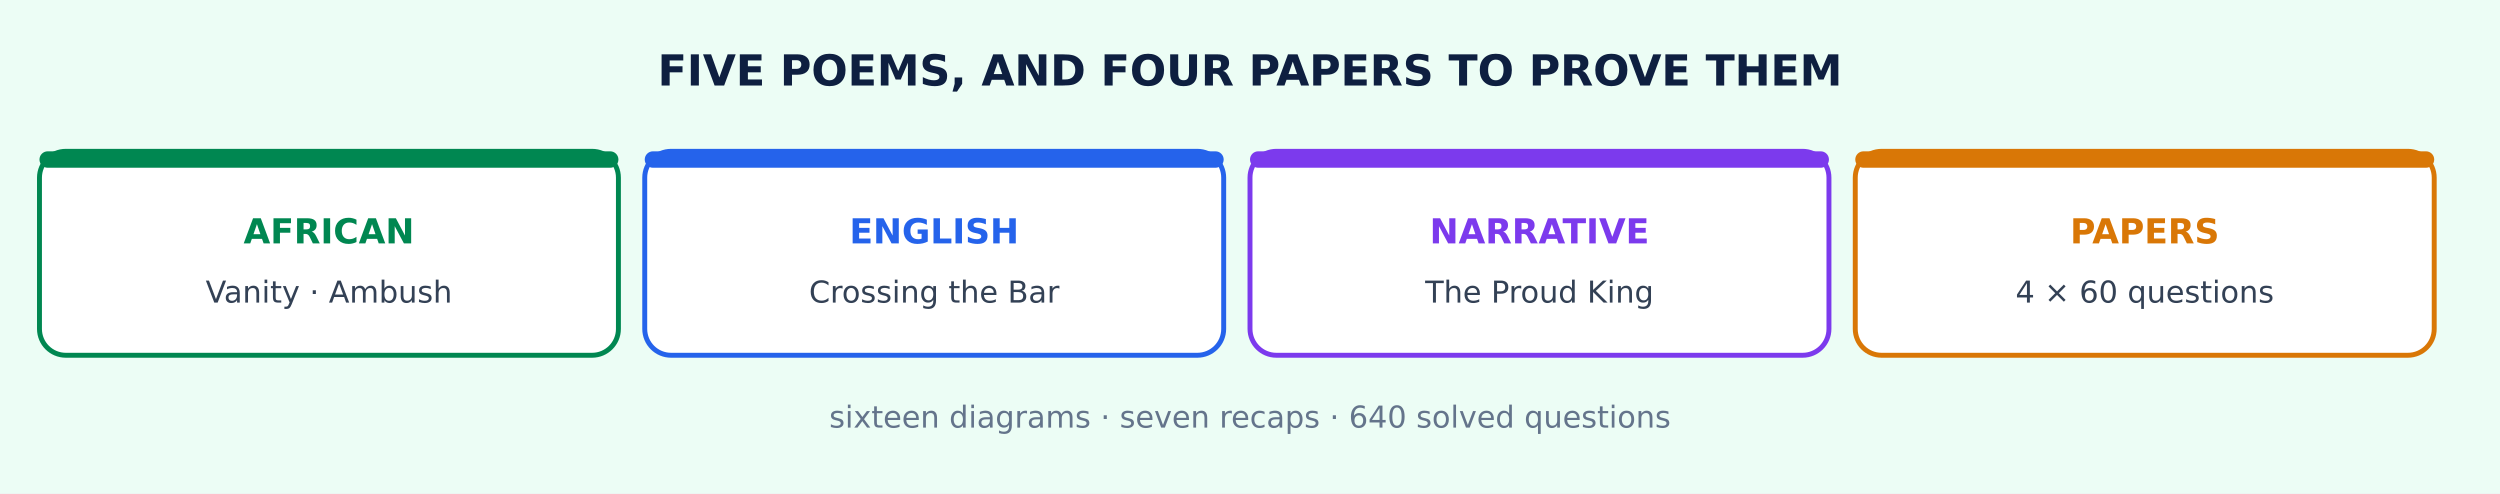
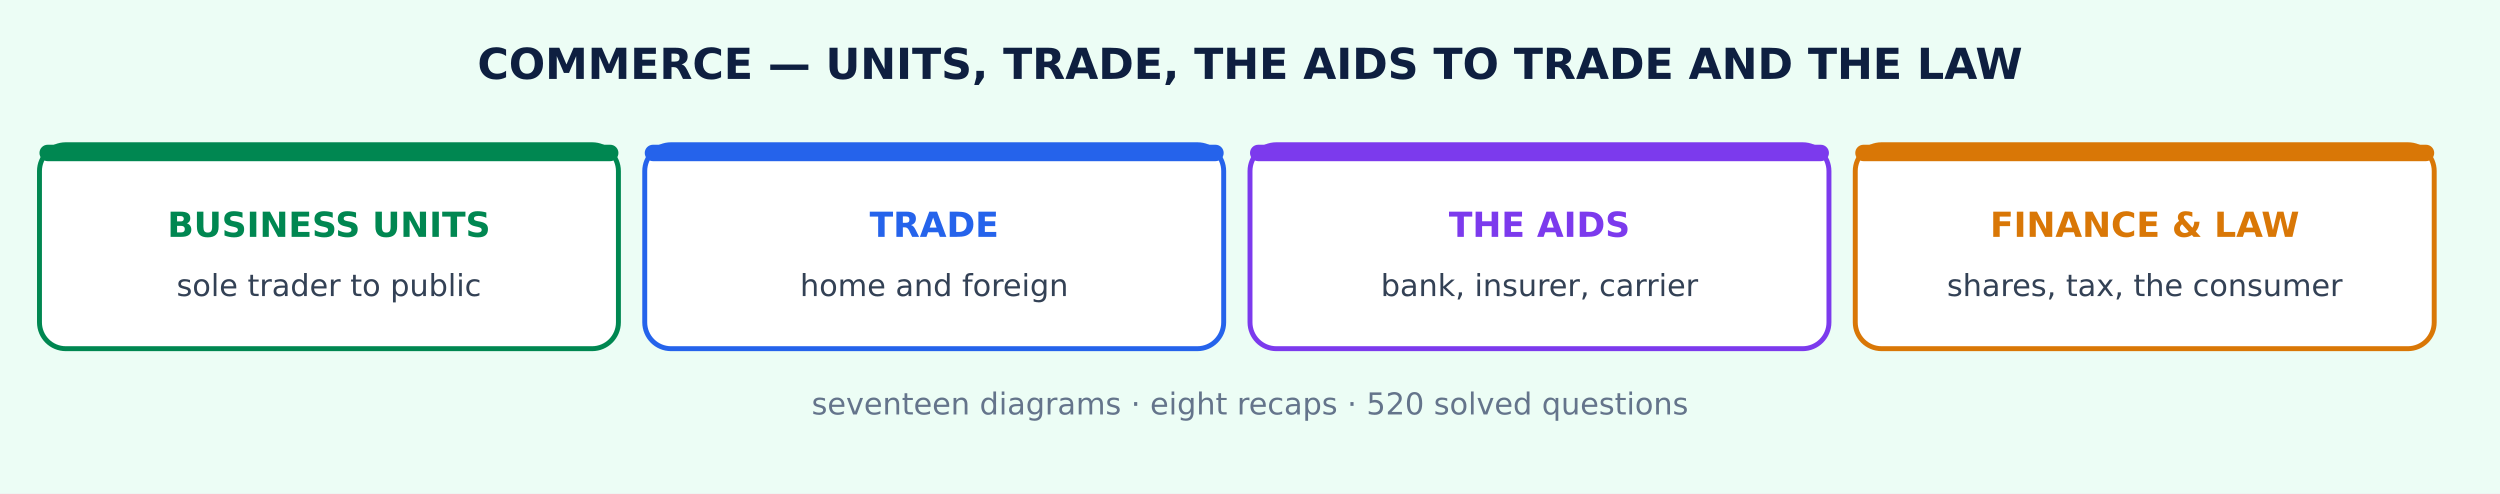
<svg xmlns="http://www.w3.org/2000/svg" viewBox="0 0 760 150" width="760" height="150">
  <defs>
    <marker id="ag" viewBox="0 0 10 10" refX="9" refY="5" markerWidth="7" markerHeight="7" orient="auto-start-reverse">
      <path d="M 0 1 L 10 5 L 0 9 z" fill="#008751" />
    </marker>
    <marker id="an" viewBox="0 0 10 10" refX="9" refY="5" markerWidth="7" markerHeight="7" orient="auto-start-reverse">
      <path d="M 0 1 L 10 5 L 0 9 z" fill="#0E1F40" />
    </marker>
    <marker id="aa" viewBox="0 0 10 10" refX="9" refY="5" markerWidth="7" markerHeight="7" orient="auto-start-reverse">
      <path d="M 0 1 L 10 5 L 0 9 z" fill="#D97706" />
    </marker>
    <marker id="ar" viewBox="0 0 10 10" refX="9" refY="5" markerWidth="7" markerHeight="7" orient="auto-start-reverse">
      <path d="M 0 1 L 10 5 L 0 9 z" fill="#DC2626" />
    </marker>
  </defs>
  <rect x="0" y="0" width="760" height="150" fill="#ECFDF5" />
-   <text x="380" y="26" font-family="DejaVu Sans" font-size="13" fill="#0E1F40" text-anchor="middle" font-weight="bold">FIVE POEMS, AND FOUR PAPERS TO PROVE THEM</text>
-   <rect x="12" y="46" width="176" height="62" rx="8" fill="#FFFFFF" stroke="#008751" stroke-width="1.5" />
-   <rect x="12" y="46" width="176" height="5" rx="2.5" fill="#008751" />
-   <text x="100.0" y="74" font-family="DejaVu Sans" font-size="10.5" fill="#008751" text-anchor="middle" font-weight="bold">AFRICAN</text>
-   <text x="100.0" y="92" font-family="DejaVu Sans" font-size="9.2" fill="#334155" text-anchor="middle" font-weight="normal">Vanity · Ambush</text>
-   <rect x="196" y="46" width="176" height="62" rx="8" fill="#FFFFFF" stroke="#2563EB" stroke-width="1.5" />
-   <rect x="196" y="46" width="176" height="5" rx="2.5" fill="#2563EB" />
-   <text x="284.0" y="74" font-family="DejaVu Sans" font-size="10.5" fill="#2563EB" text-anchor="middle" font-weight="bold">ENGLISH</text>
-   <text x="284.0" y="92" font-family="DejaVu Sans" font-size="9.2" fill="#334155" text-anchor="middle" font-weight="normal">Crossing the Bar</text>
-   <rect x="380" y="46" width="176" height="62" rx="8" fill="#FFFFFF" stroke="#7C3AED" stroke-width="1.5" />
-   <rect x="380" y="46" width="176" height="5" rx="2.5" fill="#7C3AED" />
-   <text x="468.0" y="74" font-family="DejaVu Sans" font-size="10.5" fill="#7C3AED" text-anchor="middle" font-weight="bold">NARRATIVE</text>
-   <text x="468.0" y="92" font-family="DejaVu Sans" font-size="9.2" fill="#334155" text-anchor="middle" font-weight="normal">The Proud King</text>
-   <rect x="564" y="46" width="176" height="62" rx="8" fill="#FFFFFF" stroke="#D97706" stroke-width="1.5" />
-   <rect x="564" y="46" width="176" height="5" rx="2.5" fill="#D97706" />
-   <text x="652.0" y="74" font-family="DejaVu Sans" font-size="10.5" fill="#D97706" text-anchor="middle" font-weight="bold">PAPERS</text>
-   <text x="652.0" y="92" font-family="DejaVu Sans" font-size="9.2" fill="#334155" text-anchor="middle" font-weight="normal">4 × 60 questions</text>
-   <text x="380" y="130" font-family="DejaVu Sans" font-size="9.2" fill="#64748B" text-anchor="middle" font-weight="normal">sixteen diagrams · seven recaps · 640 solved questions</text>
+   <text x="380" y="24" font-family="DejaVu Sans" font-size="13" fill="#0E1F40" text-anchor="middle" font-weight="bold">COMMERCE — UNITS, TRADE, THE AIDS TO TRADE AND THE LAW</text>
+   <rect x="12" y="44" width="176" height="62" rx="8" fill="#FFFFFF" stroke="#008751" stroke-width="1.5" />
+   <rect x="12" y="44" width="176" height="5" rx="2.5" fill="#008751" />
+   <text x="100.0" y="72" font-family="DejaVu Sans" font-size="10.5" fill="#008751" text-anchor="middle" font-weight="bold">BUSINESS UNITS</text>
+   <text x="100.0" y="90" font-family="DejaVu Sans" font-size="9.2" fill="#334155" text-anchor="middle" font-weight="normal">sole trader to public</text>
+   <rect x="196" y="44" width="176" height="62" rx="8" fill="#FFFFFF" stroke="#2563EB" stroke-width="1.5" />
+   <rect x="196" y="44" width="176" height="5" rx="2.5" fill="#2563EB" />
+   <text x="284.0" y="72" font-family="DejaVu Sans" font-size="10.5" fill="#2563EB" text-anchor="middle" font-weight="bold">TRADE</text>
+   <text x="284.0" y="90" font-family="DejaVu Sans" font-size="9.2" fill="#334155" text-anchor="middle" font-weight="normal">home and foreign</text>
+   <rect x="380" y="44" width="176" height="62" rx="8" fill="#FFFFFF" stroke="#7C3AED" stroke-width="1.5" />
+   <rect x="380" y="44" width="176" height="5" rx="2.5" fill="#7C3AED" />
+   <text x="468.0" y="72" font-family="DejaVu Sans" font-size="10.5" fill="#7C3AED" text-anchor="middle" font-weight="bold">THE AIDS</text>
+   <text x="468.0" y="90" font-family="DejaVu Sans" font-size="9.2" fill="#334155" text-anchor="middle" font-weight="normal">bank, insurer, carrier</text>
+   <rect x="564" y="44" width="176" height="62" rx="8" fill="#FFFFFF" stroke="#D97706" stroke-width="1.5" />
+   <rect x="564" y="44" width="176" height="5" rx="2.5" fill="#D97706" />
+   <text x="652.0" y="72" font-family="DejaVu Sans" font-size="10.5" fill="#D97706" text-anchor="middle" font-weight="bold">FINANCE &amp; LAW</text>
+   <text x="652.0" y="90" font-family="DejaVu Sans" font-size="9.2" fill="#334155" text-anchor="middle" font-weight="normal">shares, tax, the consumer</text>
+   <text x="380" y="126" font-family="DejaVu Sans" font-size="9.2" fill="#64748B" text-anchor="middle" font-weight="normal">seventeen diagrams · eight recaps · 520 solved questions</text>
</svg>
